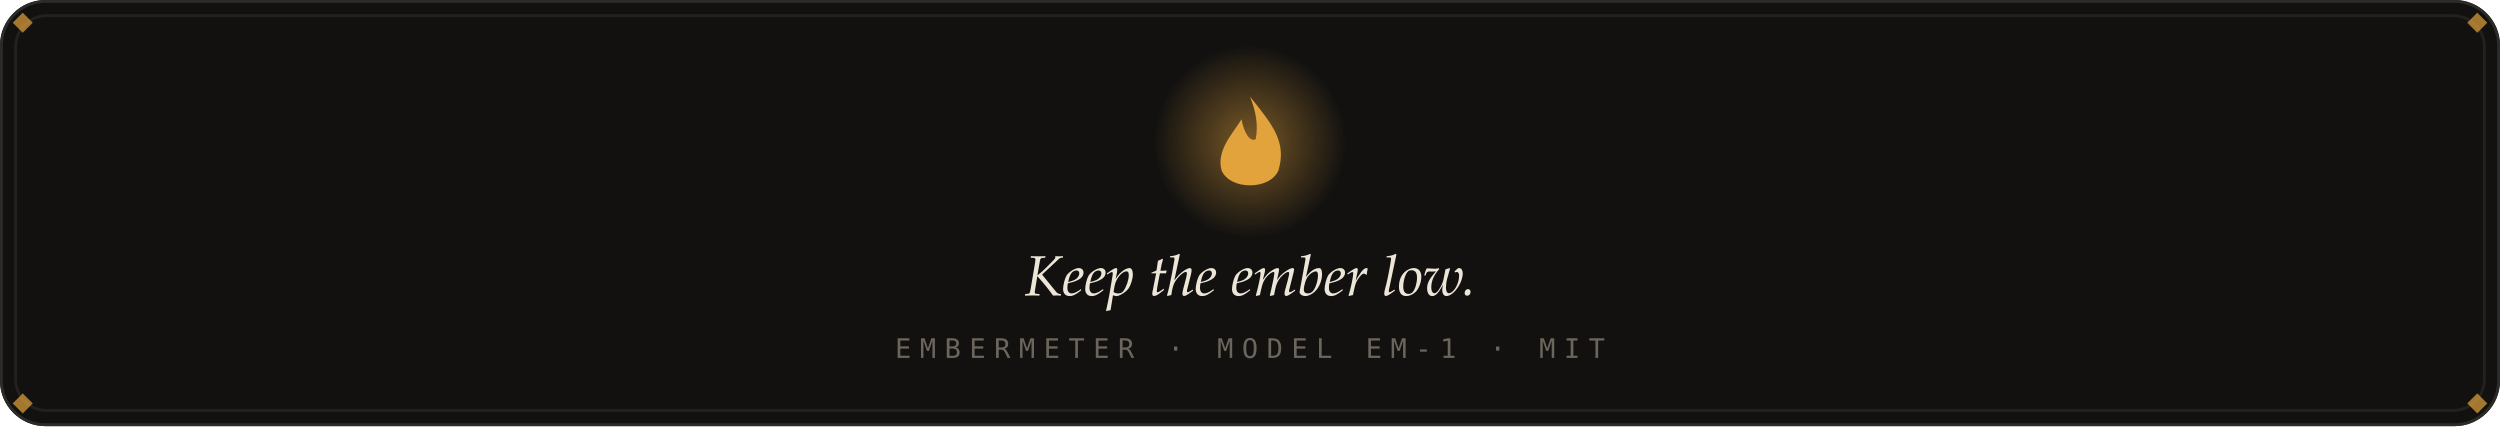
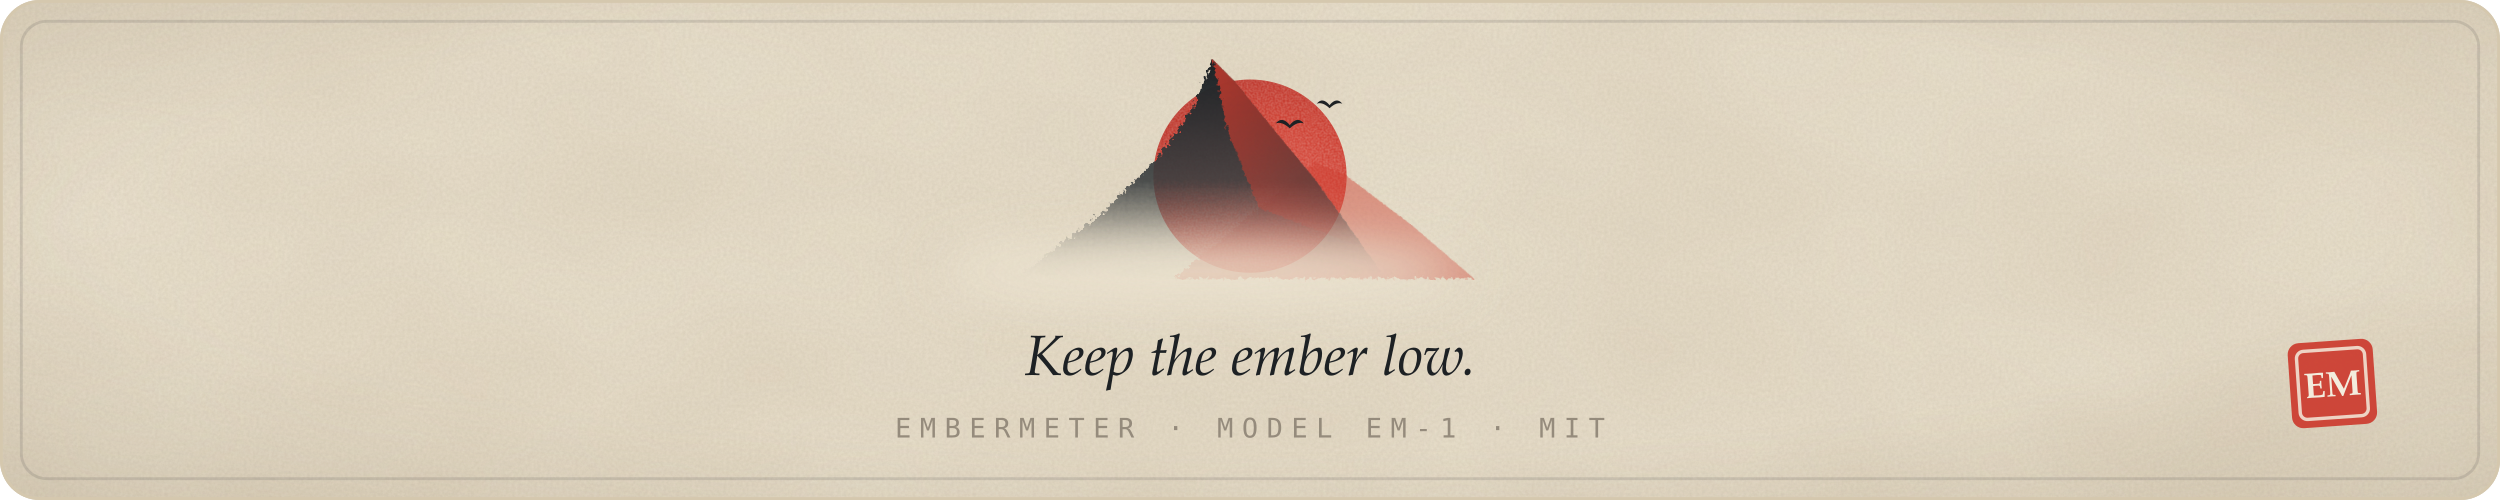
- <svg xmlns="http://www.w3.org/2000/svg" viewBox="0 0 880 150" width="880" height="150" role="img" aria-label="Keep the ember low.">
+ <svg xmlns="http://www.w3.org/2000/svg" viewBox="0 0 880 176" width="880" height="176" role="img" aria-label="Keep the ember low.">
  <defs>
+     <filter id="end-fibre" x="0" y="0" width="100%" height="100%">
+       <feTurbulence type="fractalNoise" baseFrequency="0.011 0.018" numOctaves="3" seed="11" />
+       <feColorMatrix values="0 0 0 0 0.55  0 0 0 0 0.45  0 0 0 0 0.3  0 0 0 0.22 0" />
+     </filter>
+     <filter id="end-grain" x="0" y="0" width="100%" height="100%">
+       <feTurbulence type="fractalNoise" baseFrequency="0.9" numOctaves="2" seed="4" stitchTiles="stitch" />
+       <feColorMatrix values="0 0 0 0 0.3  0 0 0 0 0.25  0 0 0 0 0.18  0 0 0 0.16 0" />
+     </filter>
+     <radialGradient id="end-vignette" cx="0.5" cy="0.45" r="0.75">
+       <stop offset="0.6" stop-color="#7a6648" stop-opacity="0" />
+       <stop offset="1" stop-color="#7a6648" stop-opacity="0.16" />
+     </radialGradient>
    <clipPath id="end-clip">
-       <rect width="880" height="150" rx="16" />
+       <rect width="880" height="176" rx="14" />
    </clipPath>
-     <radialGradient id="end-ember">
-       <stop offset="0" stop-color="#e2a23c" stop-opacity="0.5" />
-       <stop offset="1" stop-color="#e2a23c" stop-opacity="0" />
+     <radialGradient id="end-sun" cx="0.62" cy="0.7" r="0.75">
+       <stop offset="0" stop-color="#e0574a" />
+       <stop offset="0.65" stop-color="#cc3b2e" />
+       <stop offset="1" stop-color="#b93127" />
    </radialGradient>
+     <filter id="end-speckle" x="0" y="0" width="100%" height="100%">
+       <feTurbulence type="fractalNoise" baseFrequency="1.4" numOctaves="1" seed="9" />
+       <feColorMatrix values="0 0 0 0 0.95  0 0 0 0 0.88  0 0 0 0 0.8  0 0 0 0.35 -0.05" />
+     </filter>
+     <linearGradient id="end-ink" x1="0" y1="0" x2="0" y2="1">
+       <stop offset="0" stop-color="#1d2124" />
+       <stop offset="0.55" stop-color="#3b3f40" stop-opacity="0.9" />
+       <stop offset="1" stop-color="#5b5d5a" stop-opacity="0" />
+     </linearGradient>
+     <linearGradient id="end-redface" x1="0" y1="0" x2="1" y2="1">
+       <stop offset="0" stop-color="#cc3b2e" stop-opacity="0.85" />
+       <stop offset="1" stop-color="#cc3b2e" stop-opacity="0" />
+     </linearGradient>
+     <filter id="end-mist" x="-30%" y="-80%" width="160%" height="260%">
+       <feGaussianBlur stdDeviation="9" />
+     </filter>
+     <filter id="end-soft" x="-5%" y="-5%" width="110%" height="110%">
+       <feTurbulence type="fractalNoise" baseFrequency="0.7" numOctaves="2" seed="2" result="n" />
+       <feDisplacementMap in="SourceGraphic" in2="n" scale="3" />
+     </filter>
  </defs>
  <g clip-path="url(#end-clip)">
-     <rect width="880" height="150" fill="#121110" />
+     <rect width="880" height="176" fill="#ebe2cf" />
+     <rect width="880" height="176" filter="url(#end-fibre)" />
+     <rect width="880" height="176" filter="url(#end-grain)" />
+     <rect width="880" height="176" fill="url(#end-vignette)" />
+     <clipPath id="end-sunclip">
+       <circle cx="440" cy="62" r="34" />
+     </clipPath>
+     <circle cx="440" cy="62" r="34" fill="url(#end-sun)" />
+     <rect x="406" y="28" width="68" height="68" filter="url(#end-speckle)" clip-path="url(#end-sunclip)" />
+     <g filter="url(#end-soft)">
+       <path d="M 413.4 98 L 463 57.08 L 474.16 62.04 L 497.1 79.4 L 518.8 98 Z" fill="#cc3b2e" opacity="0.45" />
+       <path d="M 357.6 98 L 388.6 74.44 L 408.44 54.6 L 419.6 38.48 L 427.04 21.12 L 434.48 28.56 L 450.6 48.4 L 463 63.28 L 487.8 98 Z" fill="url(#end-ink)" />
+       <path d="M 427.04 21.12 L 434.48 28.56 L 450.6 48.4 L 463 63.28 L 479.12 86.84 L 443.16 73.2 L 432 45.92 Z" fill="url(#end-redface)" />
+     </g>
+     <ellipse cx="422.7" cy="95.52" rx="93" ry="11.16" fill="#ebe2cf" filter="url(#end-mist)" opacity="0.95">
+       <animate attributeName="cx" values="416.5;430.76;416.5" dur="14s" repeatCount="indefinite" calcMode="spline" keyTimes="0;0.5;1" keySplines="0.45 0 0.55 1;0.45 0 0.55 1" />
+     </ellipse>
+     <g>
+       <animateTransform attributeName="transform" type="translate" values="0 0;-6 -3;0 0" dur="9s" repeatCount="indefinite" calcMode="spline" keyTimes="0;0.5;1" keySplines="0.45 0 0.55 1;0.45 0 0.55 1" />
+       <g transform="translate(454 44) scale(0.55)">
+         <path d="M -9 -1 Q -5 -6 0 0 Q 5 -6 9 -1 Q 5 -2.5 0 2.2 Q -5 -2.5 -9 -1 Z" fill="#1d2124">
+           <animateTransform attributeName="transform" type="scale" values="1 1;1 0.35;1 1" dur="0.95s" begin="-0s" repeatCount="indefinite" />
+         </path>
+       </g>
+       <g transform="translate(468 37) scale(0.5)">
+         <path d="M -9 -1 Q -5 -6 0 0 Q 5 -6 9 -1 Q 5 -2.5 0 2.2 Q -5 -2.5 -9 -1 Z" fill="#1d2124">
+           <animateTransform attributeName="transform" type="scale" values="1 1;1 0.35;1 1" dur="0.95s" begin="-0.31s" repeatCount="indefinite" />
+         </path>
+       </g>
+     </g>
+     <text x="440" y="132" font-family="Georgia, 'Iowan Old Style', 'Palatino Linotype', 'Times New Roman', serif" font-size="20" fill="#1d2124" text-anchor="middle" font-style="italic">Keep the ember low.</text>
+     <text x="440" y="154" font-family="ui-monospace, SFMono-Regular, Menlo, Consolas, 'DejaVu Sans Mono', monospace" font-size="9.5" fill="#958b7c" text-anchor="middle" letter-spacing="3">EMBERMETER · MODEL EM-1 · MIT</text>
+     <g transform="rotate(-4 821 135)">
+       <rect x="806" y="120" width="30" height="30" rx="4" fill="#cc3b2e" opacity="0.92" />
+       <rect x="809" y="123" width="24" height="24" rx="2.5" fill="none" stroke="#f3ecdd" stroke-width="1.2" opacity="0.85" />
+       <text x="821" y="139.5" font-family="Georgia, 'Iowan Old Style', 'Palatino Linotype', 'Times New Roman', serif" font-size="12.6" fill="#f3ecdd" font-weight="700" text-anchor="middle">EM</text>
+     </g>
  </g>
-   <rect x="0.5" y="0.5" width="879" height="149" rx="15.5" fill="none" stroke="#2d2b27" />
-   <rect x="5.5" y="5.5" width="869" height="139" rx="11" fill="none" stroke="#23211e" />
-   <rect x="5.5" y="5.5" width="5" height="5" fill="#e2a23c" opacity="0.7" transform="rotate(45 8 8)" />
-   <rect x="869.5" y="5.5" width="5" height="5" fill="#e2a23c" opacity="0.7" transform="rotate(45 872 8)" />
-   <rect x="5.5" y="139.5" width="5" height="5" fill="#e2a23c" opacity="0.7" transform="rotate(45 8 142)" />
-   <rect x="869.5" y="139.5" width="5" height="5" fill="#e2a23c" opacity="0.7" transform="rotate(45 872 142)" />
-   <circle cx="440" cy="50" r="34" fill="url(#end-ember)">
-     <animate attributeName="opacity" values="0.5;1;0.5" dur="2.8s" repeatCount="indefinite" />
-   </circle>
-   <g transform="translate(440 52)">
-     <path d="M 0 -18 C 8 -8 13 -2 10 8 C 7 15 -7 15 -10 8 C -12 1 -6 -5 -3 -10 C -2 -5 0 -2 2 -3 C 3 -8 2 -13 0 -18 Z" fill="#e2a23c">
-       <animateTransform attributeName="transform" type="scale" values="1 1;1.05 0.95;0.96 1.05;1 1" dur="1.4s" repeatCount="indefinite" />
-     </path>
-   </g>
-   <text x="440" y="104" font-family="Georgia, 'Iowan Old Style', 'Palatino Linotype', 'Times New Roman', serif" font-size="20" fill="#ece5d8" text-anchor="middle" font-style="italic">Keep the ember low.</text>
-   <text x="440" y="126" font-family="ui-monospace, SFMono-Regular, Menlo, Consolas, 'DejaVu Sans Mono', monospace" font-size="9.5" fill="#6c655b" text-anchor="middle" letter-spacing="3">EMBERMETER · MODEL EM-1 · MIT</text>
+   <rect x="0.5" y="0.5" width="879" height="175" rx="13.5" fill="none" stroke="#d5c8ae" />
+   <rect x="7.5" y="7.5" width="865" height="161" rx="9" fill="none" stroke="#1d2124" stroke-opacity="0.12" />
</svg>
